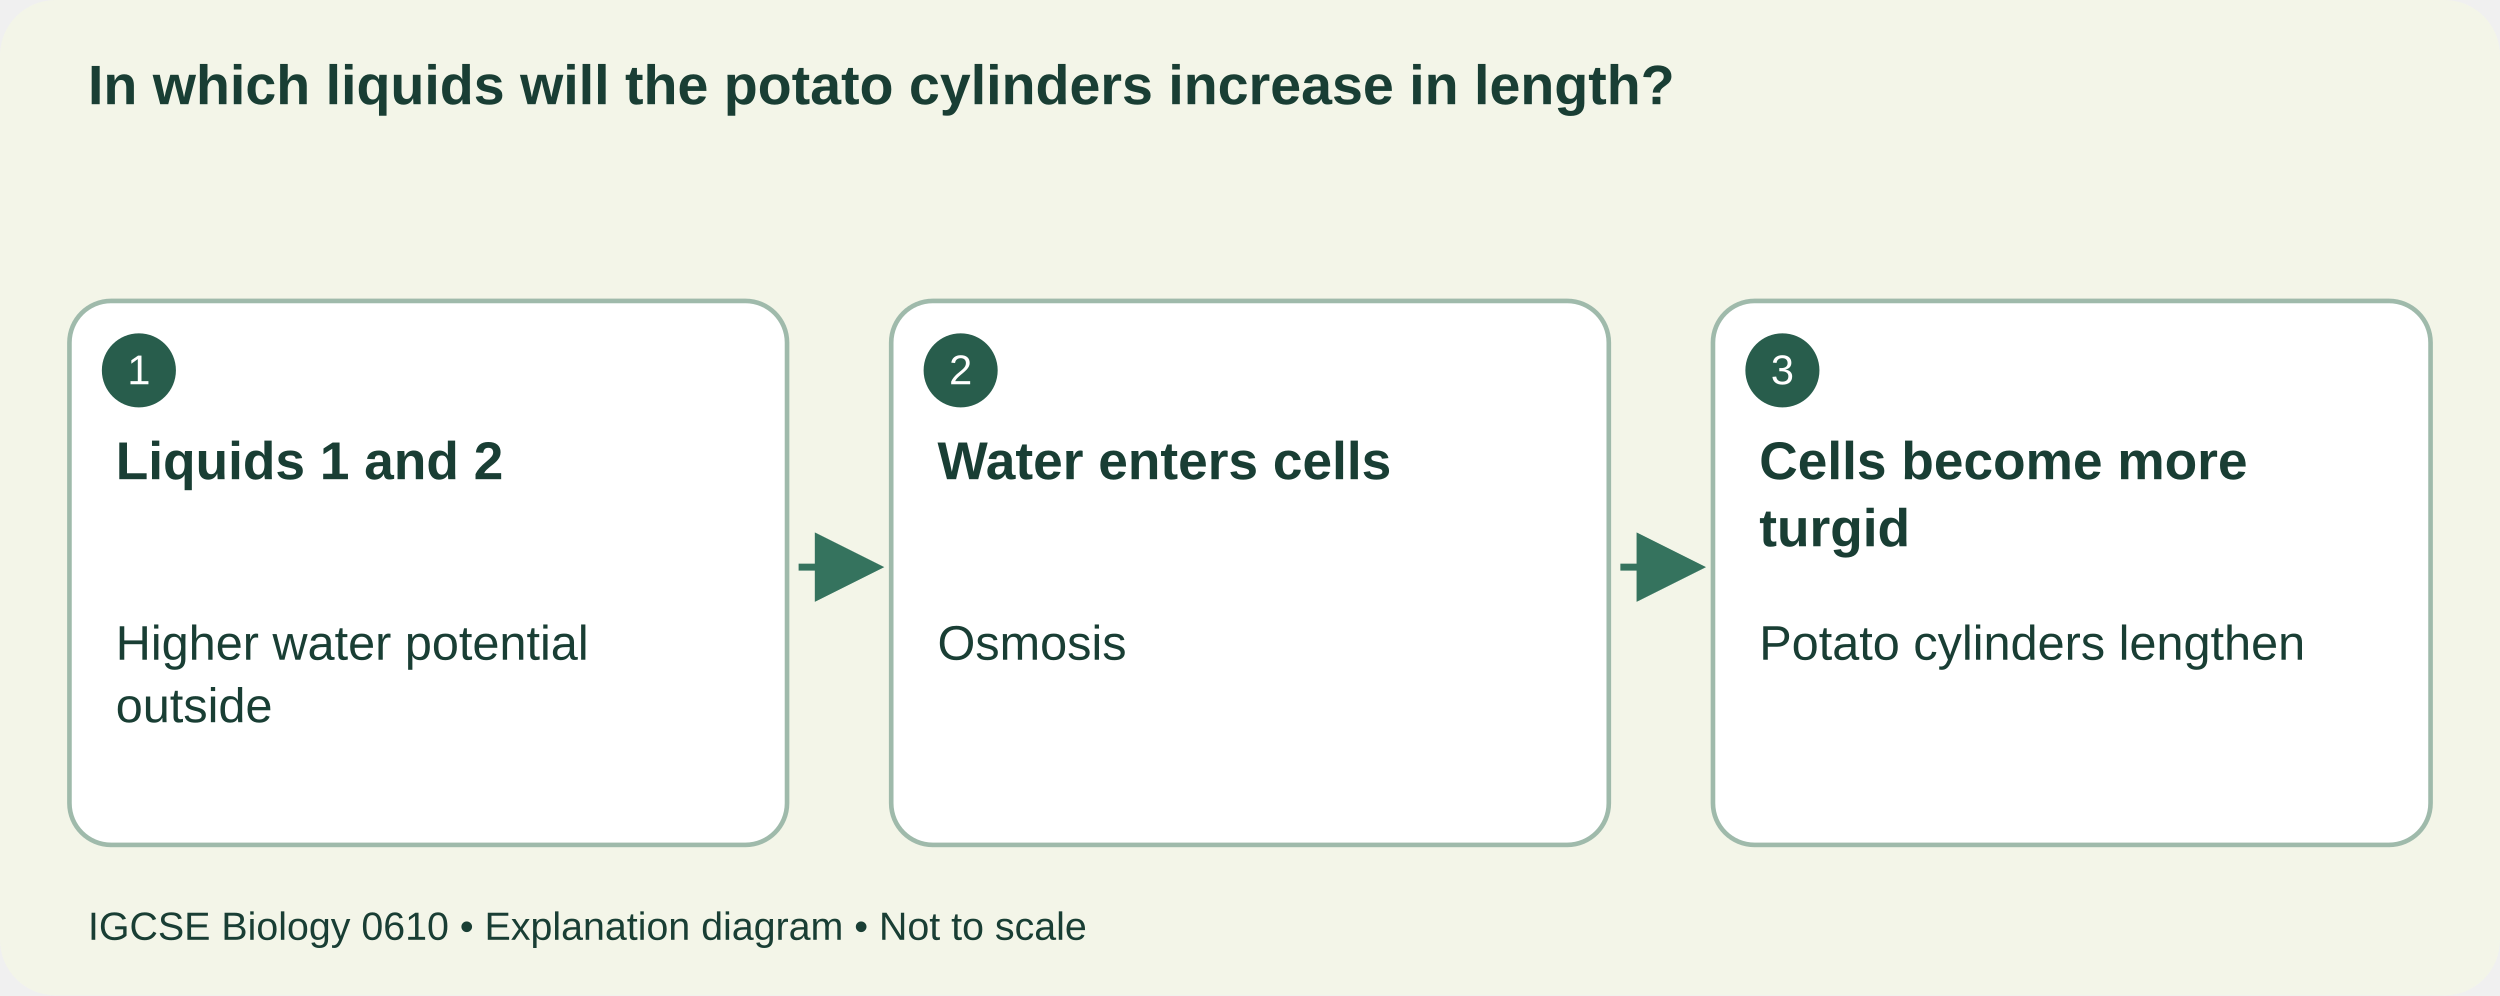
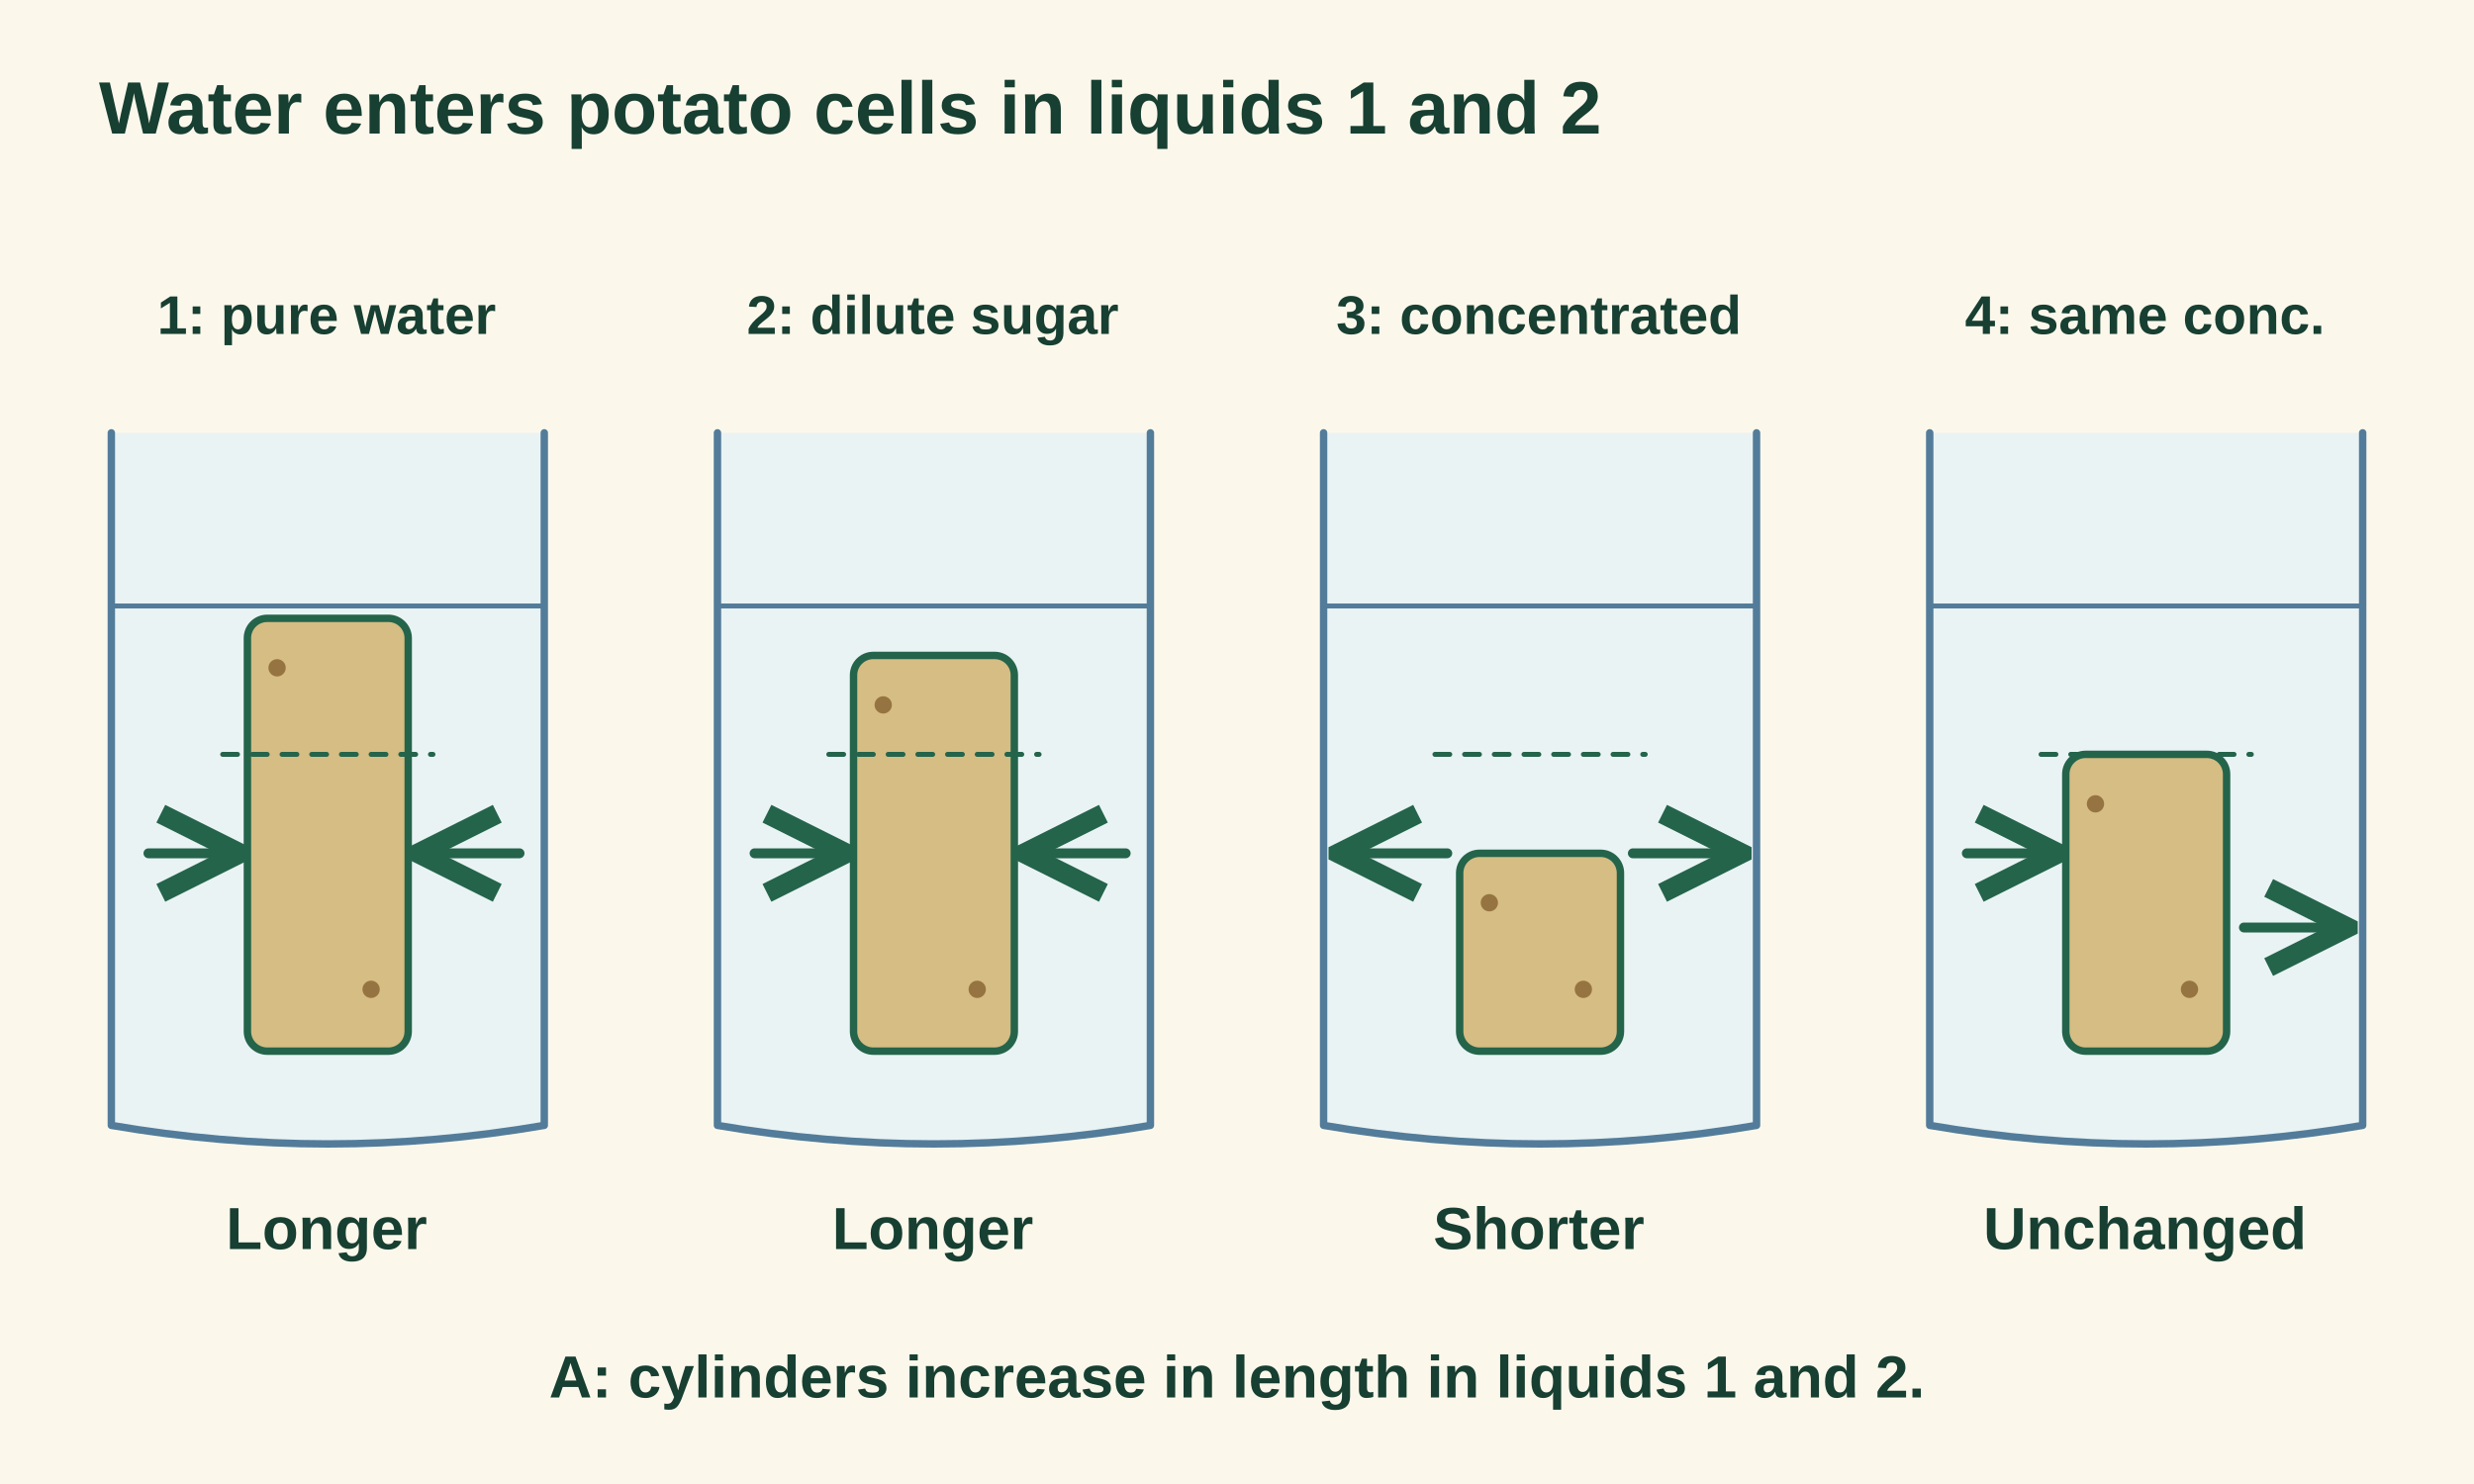
- <svg xmlns="http://www.w3.org/2000/svg" width="1080" height="430" viewBox="0 0 1080 430" role="img" aria-labelledby="title desc">
+ <svg xmlns="http://www.w3.org/2000/svg" width="1000" height="600" viewBox="0 0 1000 600" role="img" aria-labelledby="title desc">
  <defs>
    <marker id="arrow" markerWidth="10" markerHeight="10" refX="8" refY="5" orient="auto">
-       <path d="M0 0 L10 5 L0 10 Z" fill="#35735e" />
+       <path d="M1 1 L9 5 L1 9" fill="none" stroke="#24644b" stroke-width="2" />
    </marker>
  </defs>
-   <rect width="1080" height="430" rx="24" fill="#f3f5e8" />
-   <g font-family="Arial, sans-serif" fill="#193e34">
-     <text x="38" y="45" font-size="24" font-weight="700">In which liquids will the potato cylinders increase in length?</text>
-     <rect x="30" y="130" width="310" height="235" rx="18" fill="#fff" stroke="#9fbaab" stroke-width="2" />
-     <circle cx="60" cy="160" r="16" fill="#285d4c" />
-     <text x="60" y="166" text-anchor="middle" font-size="18" fill="white">1</text>
-     <text x="50" y="207" font-size="23" font-weight="700">Liquids 1 and 2</text>
-     <text x="50" y="285" font-size="21" font-weight="400">Higher water potential</text>
-     <text x="50" y="312" font-size="21" font-weight="400">outside</text>
-     <path d="M345 245 H376" fill="none" stroke="#35735e" stroke-width="3" marker-end="url(#arrow)" />
-     <rect x="385" y="130" width="310" height="235" rx="18" fill="#fff" stroke="#9fbaab" stroke-width="2" />
-     <circle cx="415" cy="160" r="16" fill="#285d4c" />
-     <text x="415" y="166" text-anchor="middle" font-size="18" fill="white">2</text>
-     <text x="405" y="207" font-size="23" font-weight="700">Water enters cells</text>
-     <text x="405" y="285" font-size="21" font-weight="400">Osmosis</text>
-     <path d="M700 245 H731" fill="none" stroke="#35735e" stroke-width="3" marker-end="url(#arrow)" />
-     <rect x="740" y="130" width="310" height="235" rx="18" fill="#fff" stroke="#9fbaab" stroke-width="2" />
-     <circle cx="770" cy="160" r="16" fill="#285d4c" />
-     <text x="770" y="166" text-anchor="middle" font-size="18" fill="white">3</text>
-     <text x="760" y="207" font-size="23" font-weight="700">Cells become more</text>
-     <text x="760" y="236" font-size="23" font-weight="700">turgid</text>
-     <text x="760" y="285" font-size="21" font-weight="400">Potato cylinders lengthen</text>
-     <text x="38" y="406" font-size="17" font-weight="400">IGCSE Biology 0610 • Explanation diagram • Not to scale</text>
+   <rect width="1000" height="600" fill="#fbf8eb" />
+   <g font-family="Arial, sans-serif" stroke-linecap="round" stroke-linejoin="round">
+     <text x="40" y="54" font-size="30" text-anchor="start" fill="#173f32" font-weight="bold">Water enters potato cells in liquids 1 and 2</text>
+     <path d="M45 175 L45 455 Q132.5 470 220 455 L220 175" fill="#e9f3f4" stroke="#537c9a" stroke-width="3" stroke-linecap="round" stroke-linejoin="round" />
+     <path d="M45 245 L220 245" fill="none" stroke="#537c9a" stroke-width="2" />
+     <rect x="100" y="250" width="65" height="175" rx="8" fill="#d5bd83" stroke="#24644b" stroke-width="3" />
+     <circle cx="112" cy="270" r="3" fill="#967441" stroke="#967441" stroke-width="1" />
+     <circle cx="150" cy="400" r="3" fill="#967441" stroke="#967441" stroke-width="1" />
+     <text x="132" y="135" font-size="22" text-anchor="middle" fill="#173f32" font-weight="bold">1: pure water</text>
+     <text x="132" y="505" font-size="24" text-anchor="middle" fill="#173f32" font-weight="bold">Longer</text>
+     <path d="M60 345 L93 345" fill="none" stroke="#24644b" stroke-width="4" marker-end="url(#arrow)" />
+     <path d="M210 345 L173 345" fill="none" stroke="#24644b" stroke-width="4" marker-end="url(#arrow)" />
+     <path d="M90 305 L175 305" fill="none" stroke="#24644b" stroke-width="2" stroke-dasharray="6 6" />
+     <path d="M290 175 L290 455 Q377.5 470 465 455 L465 175" fill="#e9f3f4" stroke="#537c9a" stroke-width="3" stroke-linecap="round" stroke-linejoin="round" />
+     <path d="M290 245 L465 245" fill="none" stroke="#537c9a" stroke-width="2" />
+     <rect x="345" y="265" width="65" height="160" rx="8" fill="#d5bd83" stroke="#24644b" stroke-width="3" />
+     <circle cx="357" cy="285" r="3" fill="#967441" stroke="#967441" stroke-width="1" />
+     <circle cx="395" cy="400" r="3" fill="#967441" stroke="#967441" stroke-width="1" />
+     <text x="377" y="135" font-size="22" text-anchor="middle" fill="#173f32" font-weight="bold">2: dilute sugar</text>
+     <text x="377" y="505" font-size="24" text-anchor="middle" fill="#173f32" font-weight="bold">Longer</text>
+     <path d="M305 345 L338 345" fill="none" stroke="#24644b" stroke-width="4" marker-end="url(#arrow)" />
+     <path d="M455 345 L418 345" fill="none" stroke="#24644b" stroke-width="4" marker-end="url(#arrow)" />
+     <path d="M335 305 L420 305" fill="none" stroke="#24644b" stroke-width="2" stroke-dasharray="6 6" />
+     <path d="M535 175 L535 455 Q622.5 470 710 455 L710 175" fill="#e9f3f4" stroke="#537c9a" stroke-width="3" stroke-linecap="round" stroke-linejoin="round" />
+     <path d="M535 245 L710 245" fill="none" stroke="#537c9a" stroke-width="2" />
+     <rect x="590" y="345" width="65" height="80" rx="8" fill="#d5bd83" stroke="#24644b" stroke-width="3" />
+     <circle cx="602" cy="365" r="3" fill="#967441" stroke="#967441" stroke-width="1" />
+     <circle cx="640" cy="400" r="3" fill="#967441" stroke="#967441" stroke-width="1" />
+     <text x="622" y="135" font-size="22" text-anchor="middle" fill="#173f32" font-weight="bold">3: concentrated</text>
+     <text x="622" y="505" font-size="24" text-anchor="middle" fill="#173f32" font-weight="bold">Shorter</text>
+     <path d="M585 345 L545 345" fill="none" stroke="#24644b" stroke-width="4" marker-end="url(#arrow)" />
+     <path d="M660 345 L700 345" fill="none" stroke="#24644b" stroke-width="4" marker-end="url(#arrow)" />
+     <path d="M580 305 L665 305" fill="none" stroke="#24644b" stroke-width="2" stroke-dasharray="6 6" />
+     <path d="M780 175 L780 455 Q867.5 470 955 455 L955 175" fill="#e9f3f4" stroke="#537c9a" stroke-width="3" stroke-linecap="round" stroke-linejoin="round" />
+     <path d="M780 245 L955 245" fill="none" stroke="#537c9a" stroke-width="2" />
+     <rect x="835" y="305" width="65" height="120" rx="8" fill="#d5bd83" stroke="#24644b" stroke-width="3" />
+     <circle cx="847" cy="325" r="3" fill="#967441" stroke="#967441" stroke-width="1" />
+     <circle cx="885" cy="400" r="3" fill="#967441" stroke="#967441" stroke-width="1" />
+     <text x="867" y="135" font-size="22" text-anchor="middle" fill="#173f32" font-weight="bold">4: same conc.</text>
+     <text x="867" y="505" font-size="24" text-anchor="middle" fill="#173f32" font-weight="bold">Unchanged</text>
+     <path d="M795 345 L828 345" fill="none" stroke="#24644b" stroke-width="4" marker-end="url(#arrow)" />
+     <path d="M907 375 L945 375" fill="none" stroke="#24644b" stroke-width="4" marker-end="url(#arrow)" />
+     <path d="M825 305 L910 305" fill="none" stroke="#24644b" stroke-width="2" stroke-dasharray="6 6" />
+     <text x="500" y="565" font-size="24" text-anchor="middle" fill="#173f32" font-weight="bold">A: cylinders increase in length in liquids 1 and 2.</text>
  </g>
</svg>
